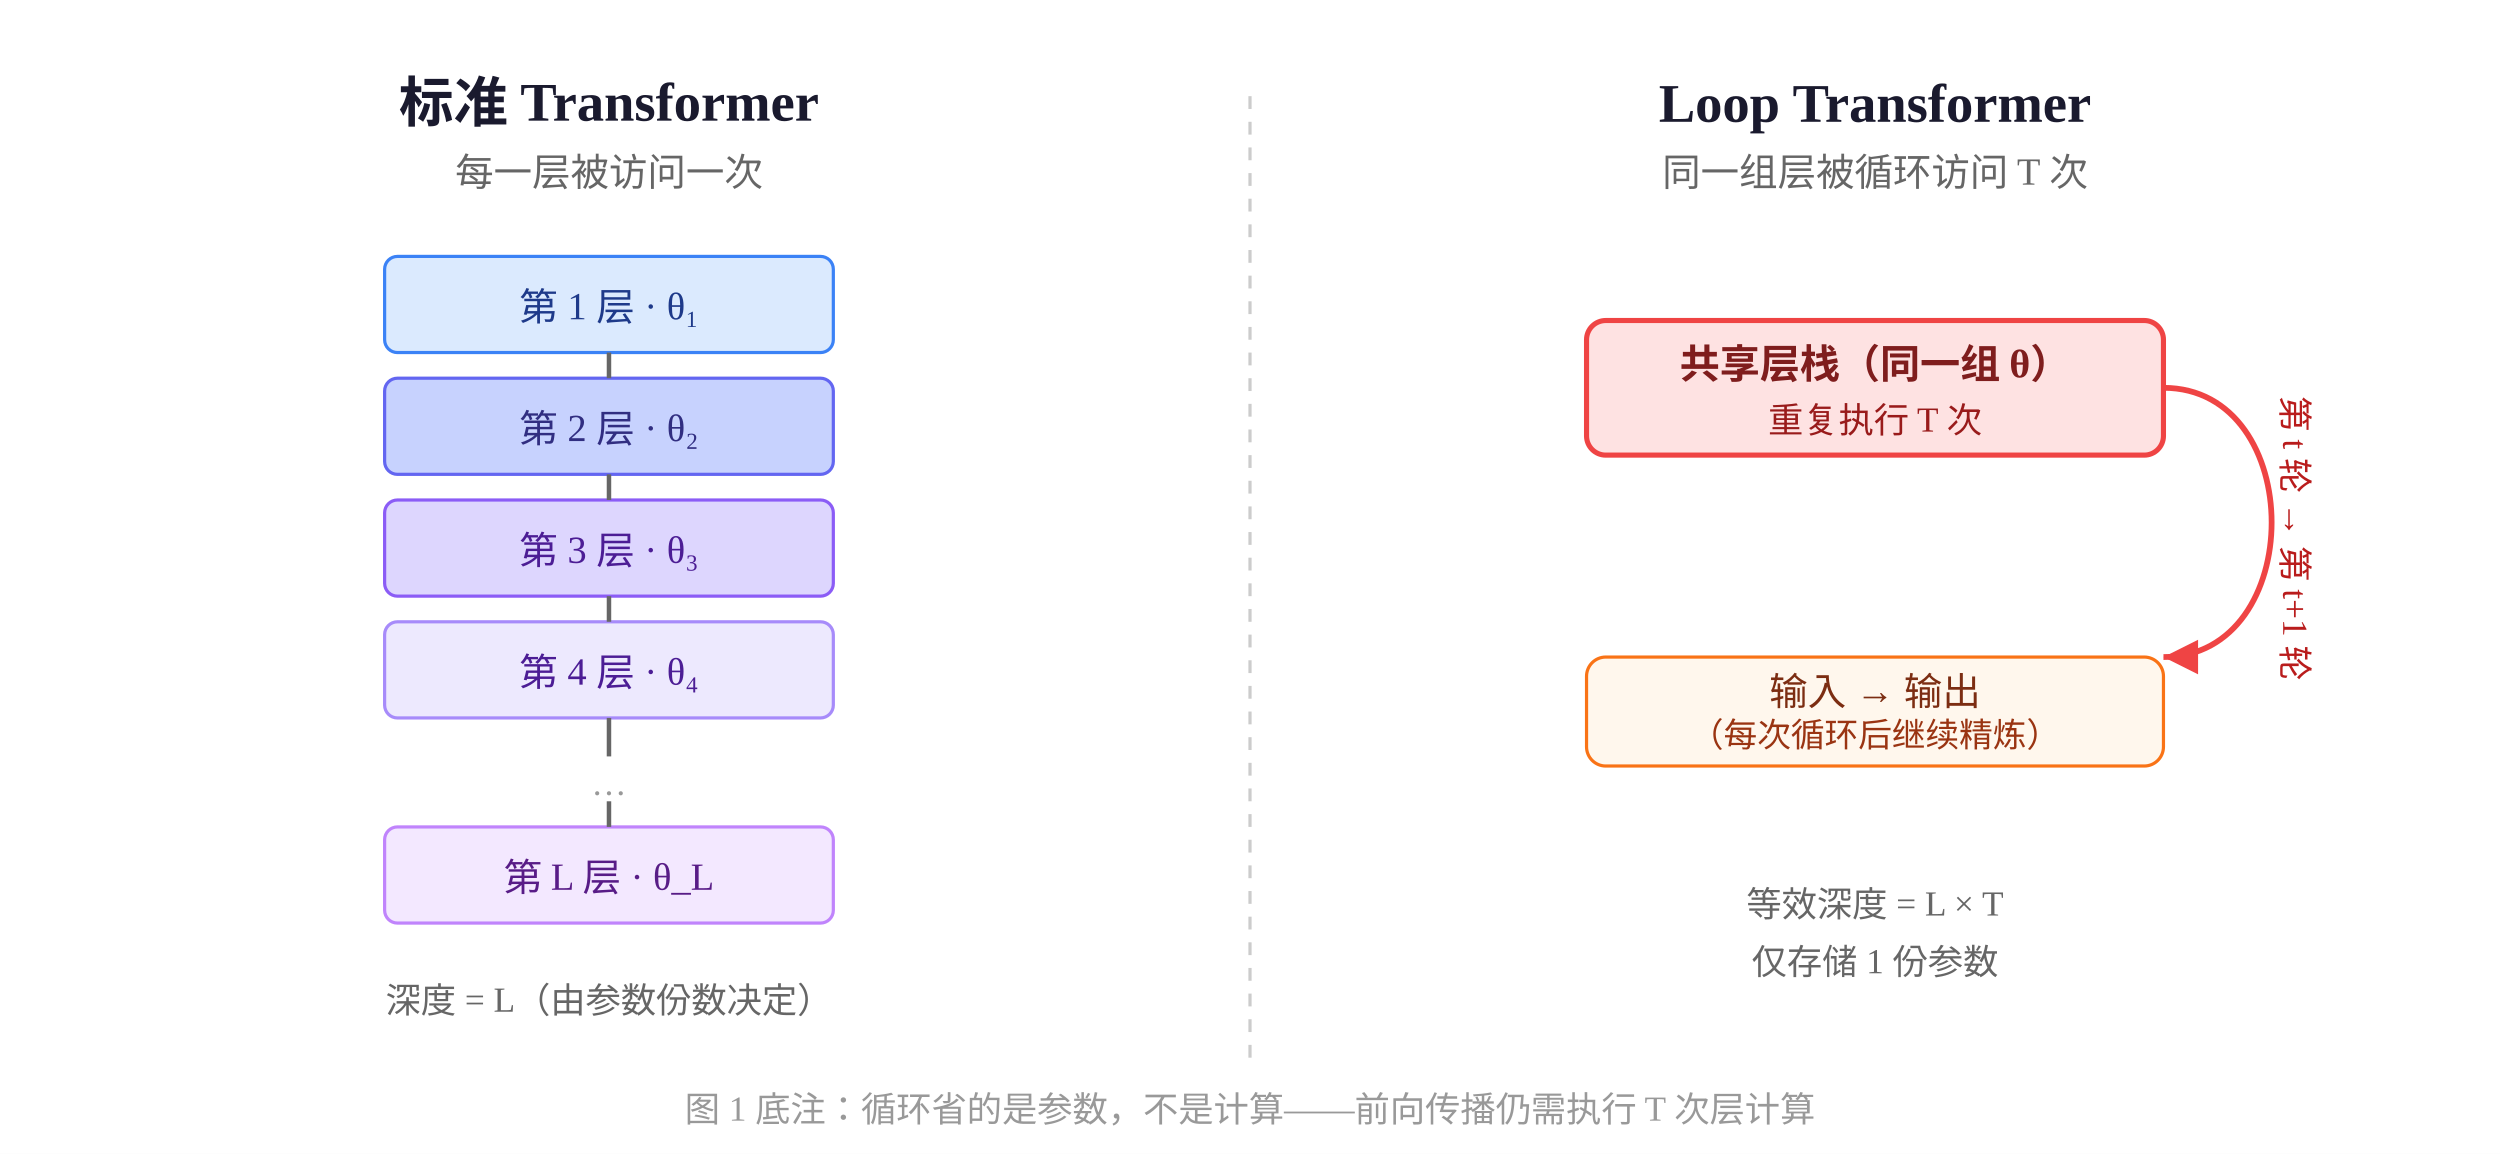
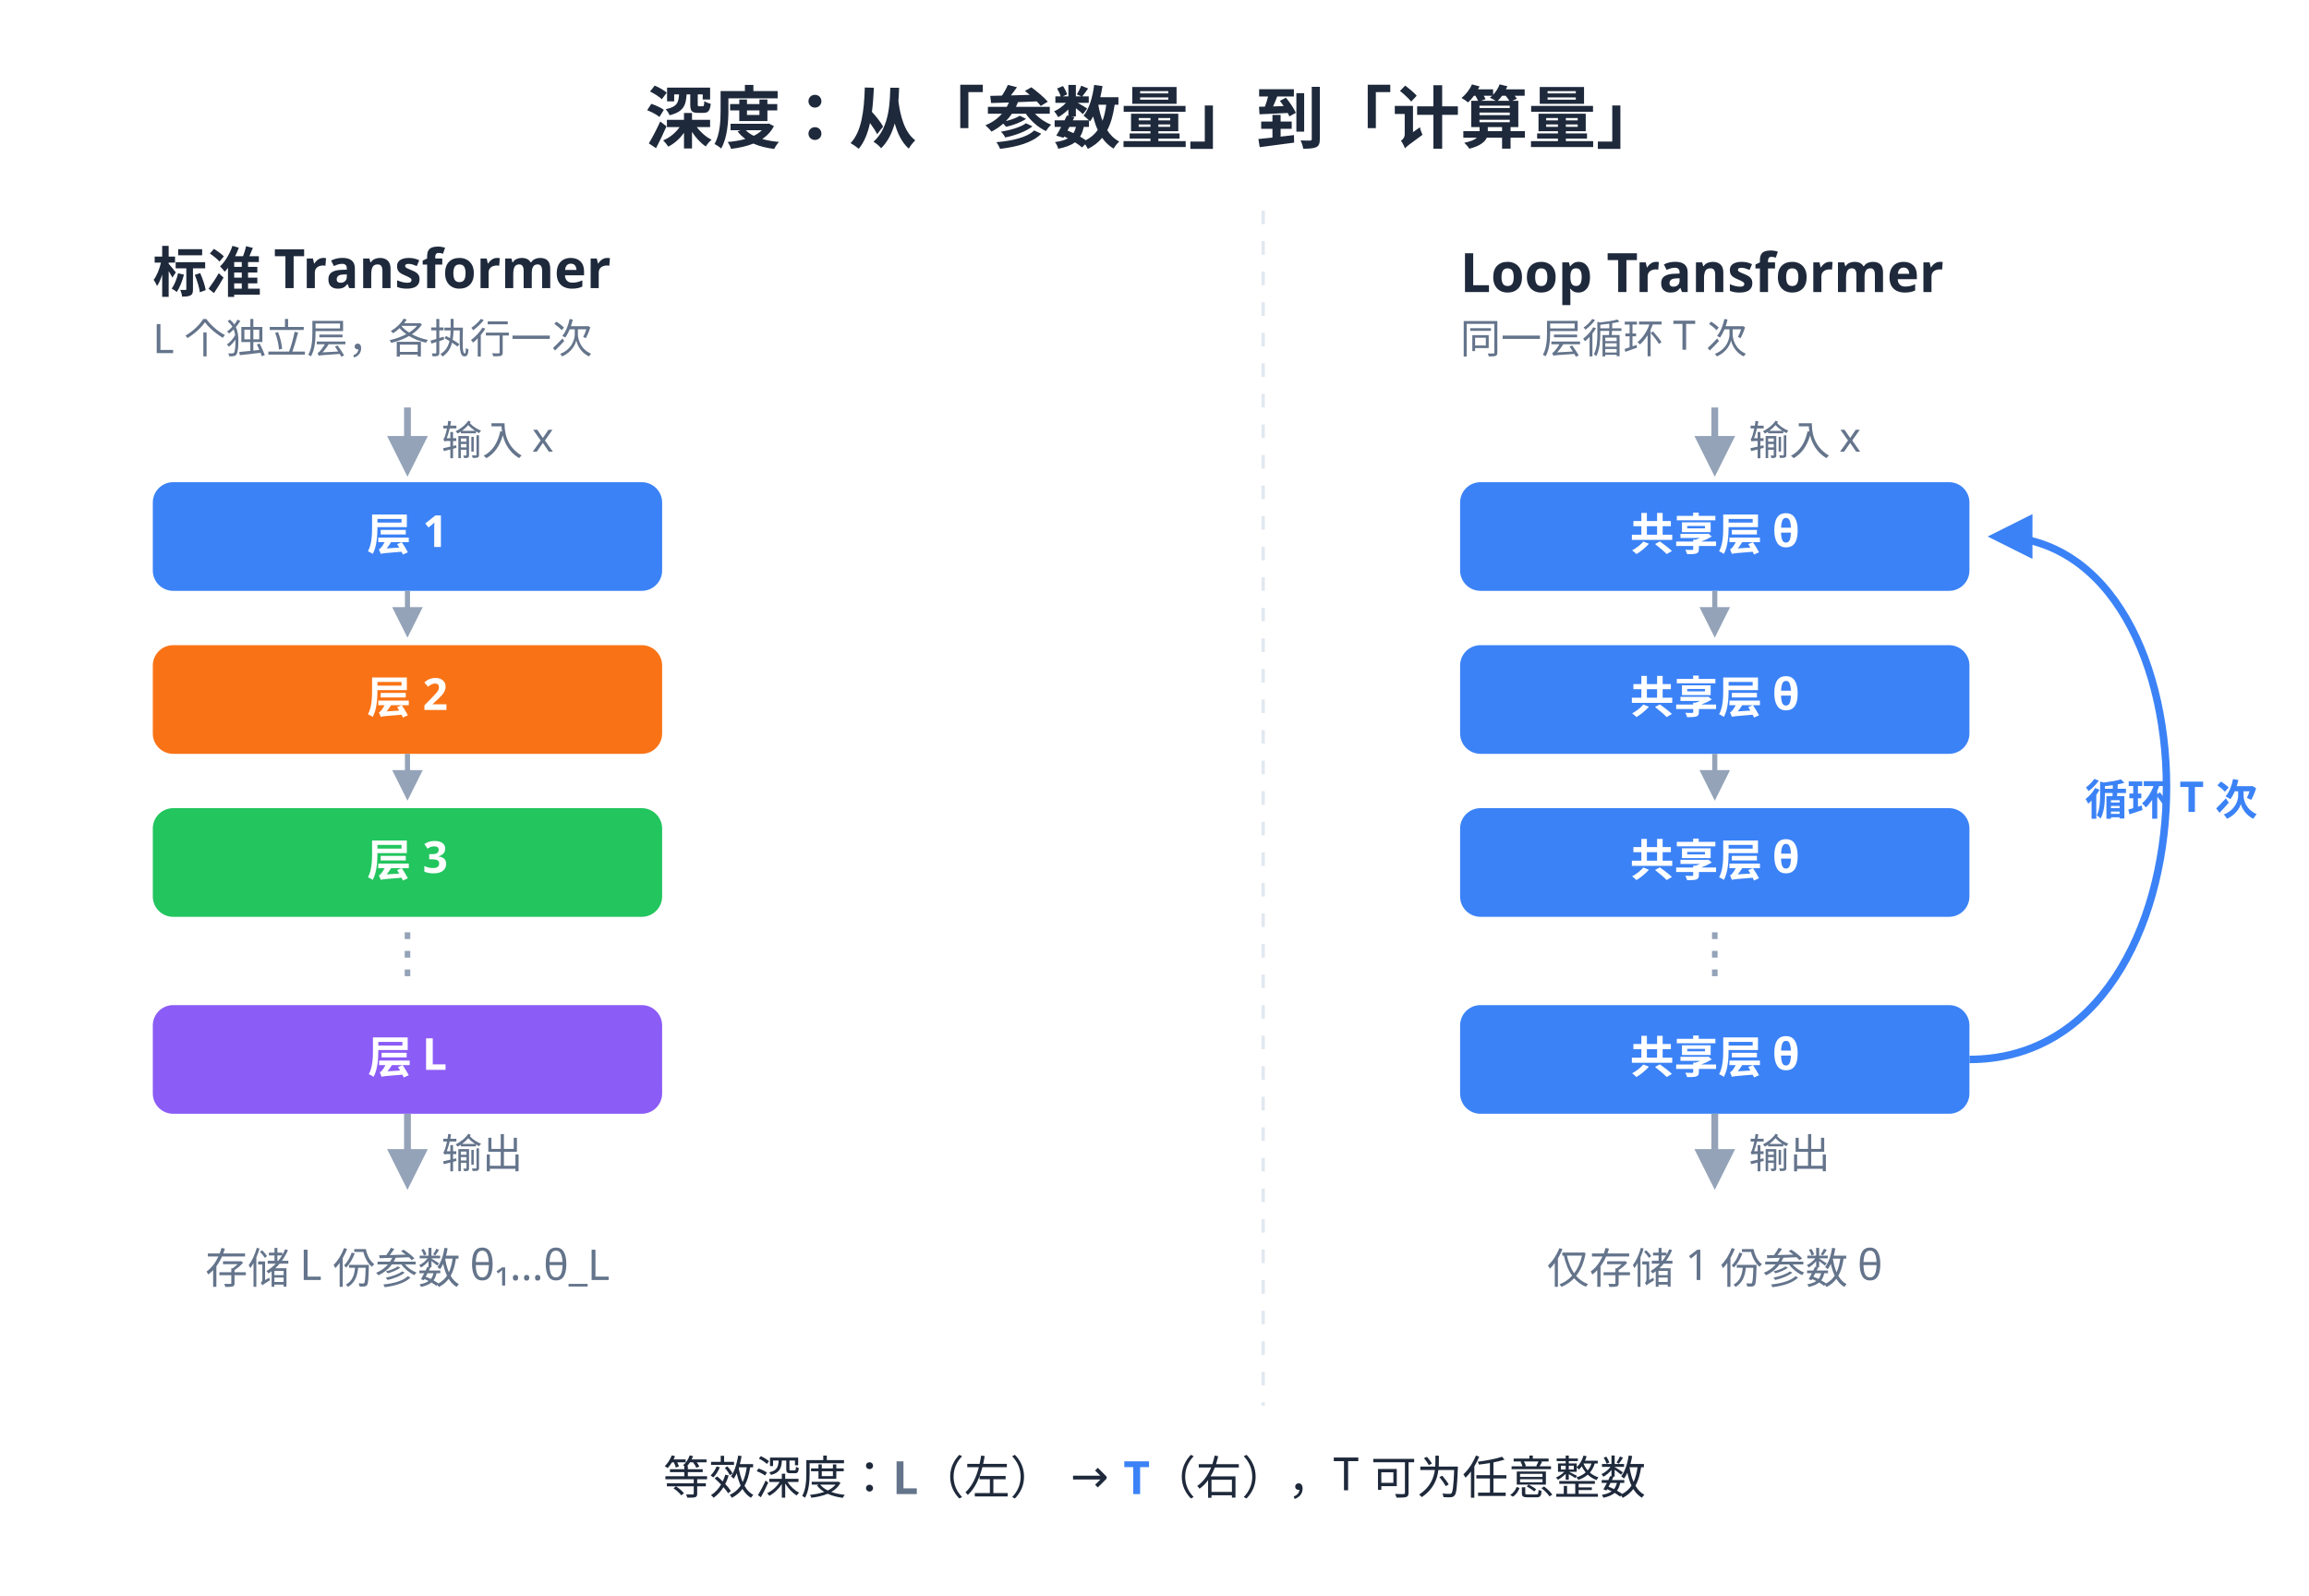
- <svg xmlns="http://www.w3.org/2000/svg" viewBox="0 0 780 360" font-family="Georgia, 'Times New Roman', 'Songti SC', serif">
-   <rect x="0" y="0" width="780" height="360" fill="#ffffff" />
-   <g>
-     <text x="190" y="38" text-anchor="middle" font-size="17" font-weight="bold" fill="#1a1a2e">标准 Transformer</text>
-     <text x="190" y="58" text-anchor="middle" font-size="12" fill="#666">每一层被访问一次</text>
-     <g font-size="12" text-anchor="middle">
-       <rect x="120" y="80" width="140" height="30" rx="4" fill="#dbeafe" stroke="#3b82f6" />
-       <text x="190" y="100" fill="#1e3a8a">第 1 层 · θ₁</text>
-       <rect x="120" y="118" width="140" height="30" rx="4" fill="#c7d2fe" stroke="#6366f1" />
-       <text x="190" y="138" fill="#312e81">第 2 层 · θ₂</text>
-       <rect x="120" y="156" width="140" height="30" rx="4" fill="#ddd6fe" stroke="#8b5cf6" />
-       <text x="190" y="176" fill="#4c1d95">第 3 层 · θ₃</text>
-       <rect x="120" y="194" width="140" height="30" rx="4" fill="#ede9fe" stroke="#a78bfa" />
-       <text x="190" y="214" fill="#4c1d95">第 4 层 · θ₄</text>
-       <text x="190" y="248" fill="#999" font-size="11">…</text>
-       <rect x="120" y="258" width="140" height="30" rx="4" fill="#f3e8ff" stroke="#c084fc" />
-       <text x="190" y="278" fill="#581c87">第 L 层 · θ_L</text>
-     </g>
-     <g stroke="#666" stroke-width="1.4" fill="#666">
-       <line x1="190" y1="110" x2="190" y2="118" />
-       <line x1="190" y1="148" x2="190" y2="156" />
-       <line x1="190" y1="186" x2="190" y2="194" />
-       <line x1="190" y1="224" x2="190" y2="236" />
-       <line x1="190" y1="250" x2="190" y2="258" />
-     </g>
-     <g font-size="11" fill="#666">
-       <text x="190" y="316" text-anchor="middle">深度 = L（由参数份数决定）</text>
-     </g>
-   </g>
-   <line x1="390" y1="30" x2="390" y2="330" stroke="#ccc" stroke-dasharray="4 4" />
-   <g>
-     <text x="585" y="38" text-anchor="middle" font-size="17" font-weight="bold" fill="#1a1a2e">Loop Transformer</text>
-     <text x="585" y="58" text-anchor="middle" font-size="12" fill="#666">同一组层被循环访问 T 次</text>
-     <rect x="495" y="100" width="180" height="42" rx="6" fill="#fee2e2" stroke="#ef4444" stroke-width="1.6" />
-     <text x="585" y="118" text-anchor="middle" font-size="12.5" font-weight="bold" fill="#7f1d1d">共享层栈（同一组 θ）</text>
-     <text x="585" y="135" text-anchor="middle" font-size="11" fill="#991b1b">重复执行 T 次</text>
-     <path d="M 675 121 C 720 121, 720 205, 675 205" fill="none" stroke="#ef4444" stroke-width="1.8" marker-end="url(#arr)" />
-     <text x="712" y="168" text-anchor="middle" font-size="11" fill="#b91c1c" transform="rotate(90 712 168)">第 t 轮 → 第 t+1 轮</text>
-     <g font-size="12" text-anchor="middle">
-       <rect x="495" y="205" width="180" height="34" rx="6" fill="#fff7ed" stroke="#f97316" />
-       <text x="585" y="220" fill="#7c2d12">输入 → 输出</text>
-       <text x="585" y="233" fill="#9a3412" font-size="10.5">（每次循环后继续精炼）</text>
-     </g>
-     <g font-size="11" fill="#666">
-       <text x="585" y="286" text-anchor="middle">等效深度 = L × T</text>
-       <text x="585" y="304" text-anchor="middle">仅存储 1 份参数</text>
-     </g>
-   </g>
+ <svg xmlns="http://www.w3.org/2000/svg" width="680" height="470" viewBox="0 0 680 470" font-family="Segoe UI, Microsoft YaHei, PingFang SC, sans-serif">
  <defs>
-     <marker id="arr" markerWidth="8" markerHeight="8" refX="6" refY="3" orient="auto">
-       <path d="M0,0 L6,3 L0,6 Z" fill="#ef4444" />
+     <marker id="ob" viewBox="0 0 10 10" refX="8" refY="5" markerWidth="6" markerHeight="6" orient="auto">
+       <path d="M0,0 L10,5 L0,10 z" fill="#3B82F6" />
+     </marker>
+     <marker id="og" viewBox="0 0 10 10" refX="8" refY="5" markerWidth="6" markerHeight="6" orient="auto">
+       <path d="M0,0 L10,5 L0,10 z" fill="#94A3B8" />
    </marker>
  </defs>
-   <text x="390" y="350" text-anchor="middle" font-size="11" fill="#999">图 1 底注：循环省的是参数，不是计算——前向传播仍需执行 T 次层计算</text>
+   <rect width="680" height="470" fill="#ffffff" />
+   <text x="340" y="42" text-anchor="middle" font-size="20" font-weight="700" fill="#1E293B">深度：从「参数量」到「计算量」</text>
+   <line x1="372" y1="62" x2="372" y2="414" stroke="#E2E8F0" stroke-width="1" stroke-dasharray="4 5" />
+   <text x="45" y="86" font-size="16" font-weight="700" fill="#1E293B">标准 Transformer</text>
+   <text x="45" y="104" font-size="12" fill="#64748B">L 个独立层，各执行一次</text>
+   <line x1="120" y1="120" x2="120" y2="138" stroke="#94A3B8" stroke-width="2" marker-end="url(#og)" />
+   <text x="130" y="134" font-size="12" fill="#64748B">输入 x</text>
+   <rect x="45" y="142" width="150" height="32" rx="6" fill="#3B82F6" />
+   <text x="120" y="162" text-anchor="middle" font-size="13" font-weight="700" fill="#ffffff">层 1</text>
+   <line x1="120" y1="174" x2="120" y2="186" stroke="#94A3B8" stroke-width="1.5" marker-end="url(#og)" />
+   <rect x="45" y="190" width="150" height="32" rx="6" fill="#F97316" />
+   <text x="120" y="210" text-anchor="middle" font-size="13" font-weight="700" fill="#ffffff">层 2</text>
+   <line x1="120" y1="222" x2="120" y2="234" stroke="#94A3B8" stroke-width="1.5" marker-end="url(#og)" />
+   <rect x="45" y="238" width="150" height="32" rx="6" fill="#22C55E" />
+   <text x="120" y="258" text-anchor="middle" font-size="13" font-weight="700" fill="#ffffff">层 3</text>
+   <text x="120" y="286" text-anchor="middle" font-size="16" fill="#94A3B8">⋮</text>
+   <rect x="45" y="296" width="150" height="32" rx="6" fill="#8B5CF6" />
+   <text x="120" y="316" text-anchor="middle" font-size="13" font-weight="700" fill="#ffffff">层 L</text>
+   <line x1="120" y1="328" x2="120" y2="348" stroke="#94A3B8" stroke-width="2" marker-end="url(#og)" />
+   <text x="130" y="344" font-size="12" fill="#64748B">输出</text>
+   <text x="120" y="378" text-anchor="middle" font-size="12.5" fill="#64748B">存储 L 份参数 θ₁…θ_L</text>
+   <text x="430" y="86" font-size="16" font-weight="700" fill="#1E293B">Loop Transformer</text>
+   <text x="430" y="104" font-size="12" fill="#64748B">同一层循环 T 次</text>
+   <line x1="505" y1="120" x2="505" y2="138" stroke="#94A3B8" stroke-width="2" marker-end="url(#og)" />
+   <text x="515" y="134" font-size="12" fill="#64748B">输入 x</text>
+   <rect x="430" y="142" width="150" height="32" rx="6" fill="#3B82F6" />
+   <text x="505" y="162" text-anchor="middle" font-size="13" font-weight="700" fill="#ffffff">共享层 θ</text>
+   <line x1="505" y1="174" x2="505" y2="186" stroke="#94A3B8" stroke-width="1.5" marker-end="url(#og)" />
+   <rect x="430" y="190" width="150" height="32" rx="6" fill="#3B82F6" />
+   <text x="505" y="210" text-anchor="middle" font-size="13" font-weight="700" fill="#ffffff">共享层 θ</text>
+   <line x1="505" y1="222" x2="505" y2="234" stroke="#94A3B8" stroke-width="1.5" marker-end="url(#og)" />
+   <rect x="430" y="238" width="150" height="32" rx="6" fill="#3B82F6" />
+   <text x="505" y="258" text-anchor="middle" font-size="13" font-weight="700" fill="#ffffff">共享层 θ</text>
+   <text x="505" y="286" text-anchor="middle" font-size="16" fill="#94A3B8">⋮</text>
+   <rect x="430" y="296" width="150" height="32" rx="6" fill="#3B82F6" />
+   <text x="505" y="316" text-anchor="middle" font-size="13" font-weight="700" fill="#ffffff">共享层 θ</text>
+   <line x1="505" y1="328" x2="505" y2="348" stroke="#94A3B8" stroke-width="2" marker-end="url(#og)" />
+   <text x="515" y="344" font-size="12" fill="#64748B">输出</text>
+   <path d="M 580 312 C 656 312, 656 158, 588 158" fill="none" stroke="#3B82F6" stroke-width="2.2" marker-end="url(#ob)" />
+   <text x="614" y="240" font-size="12.5" font-weight="700" fill="#3B82F6">循环 T 次</text>
+   <text x="505" y="378" text-anchor="middle" font-size="12.5" fill="#64748B">仅存储 1 份参数 θ</text>
+   <text x="340" y="440" text-anchor="middle" font-size="13.5" fill="#1E293B">等效深度：<tspan font-weight="700" fill="#64748B">L</tspan>（左） → <tspan font-weight="700" fill="#3B82F6">T</tspan>（右），T 可为任意整数</text>
</svg>
